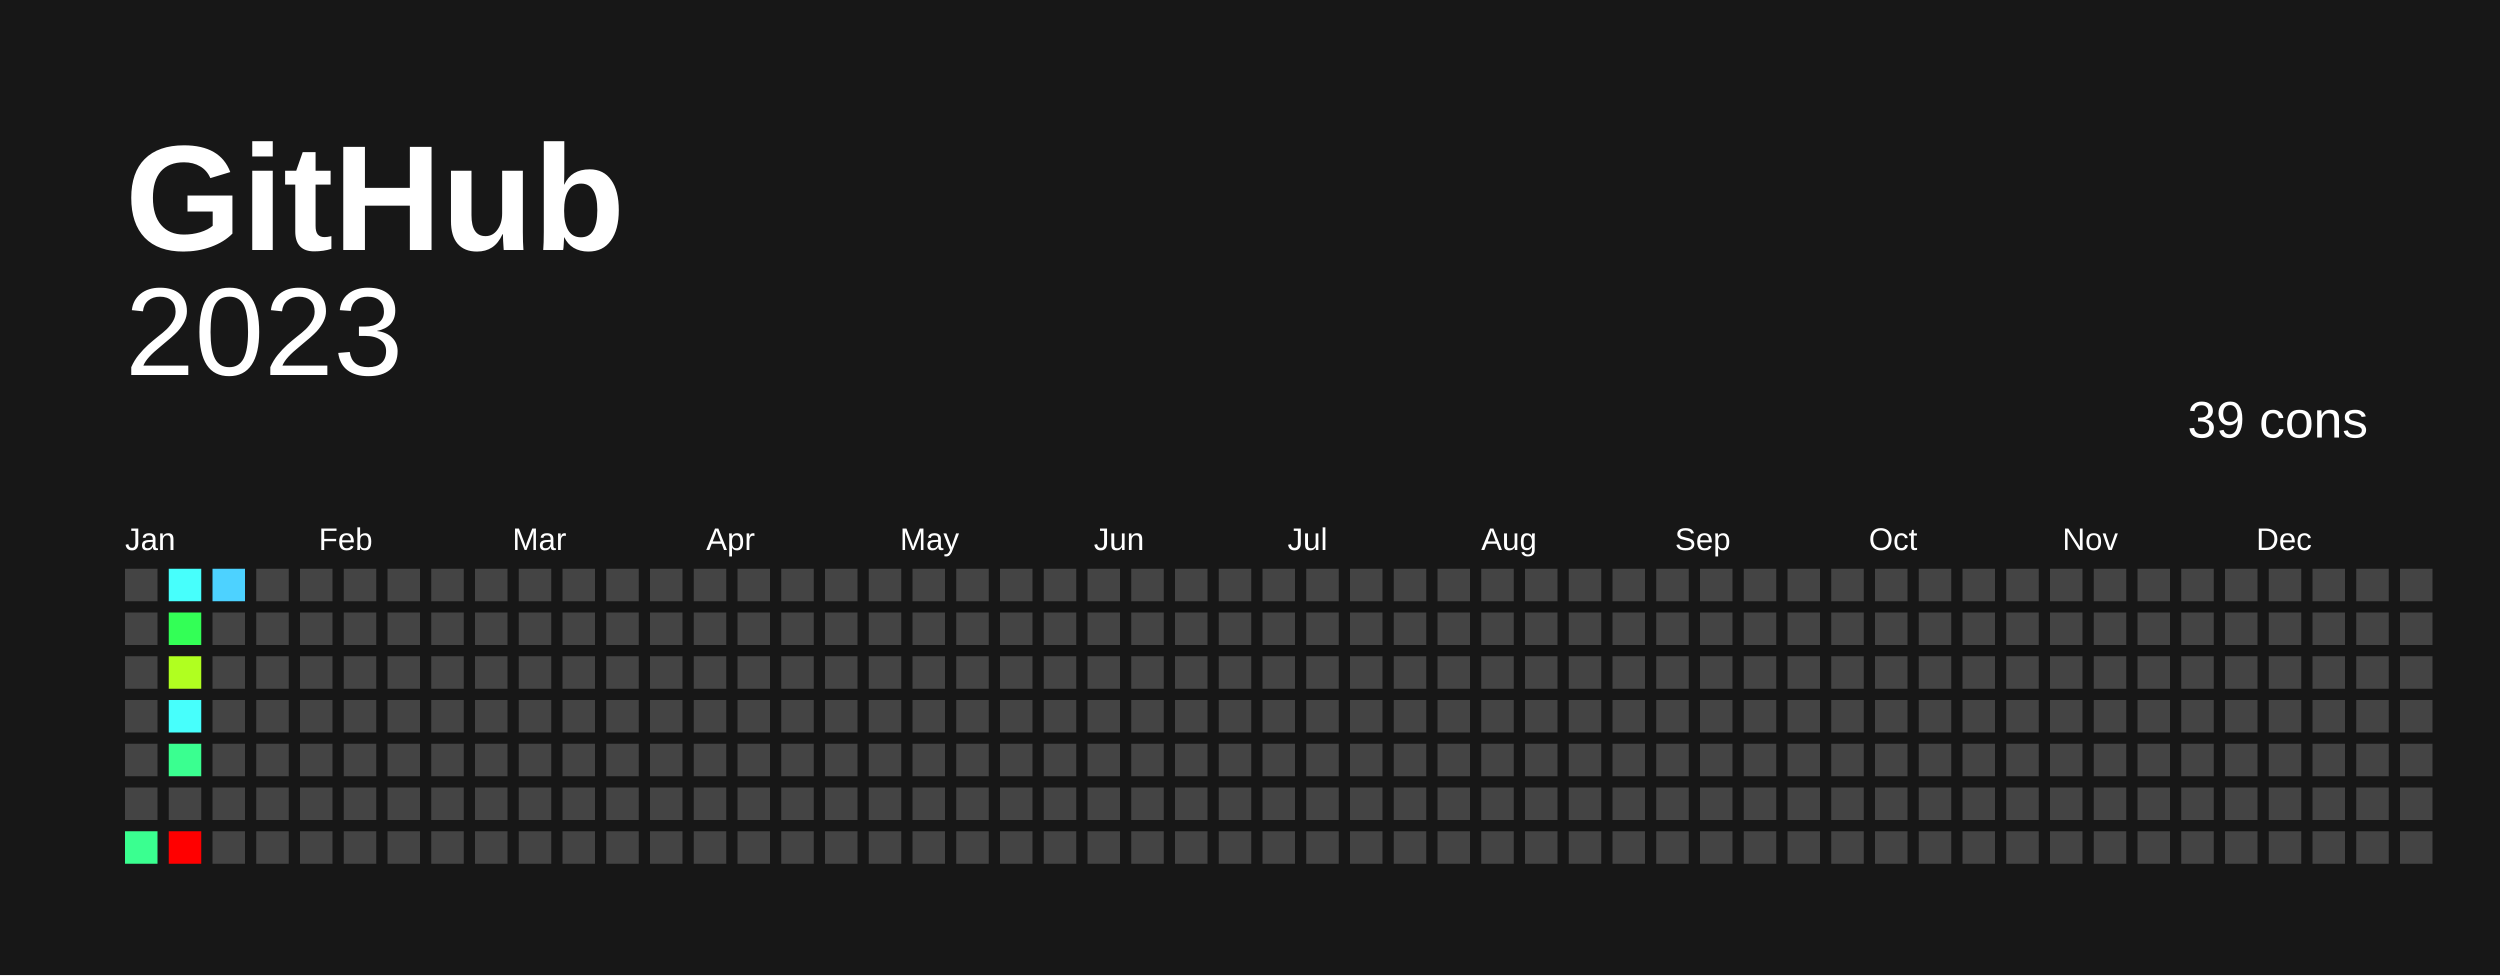
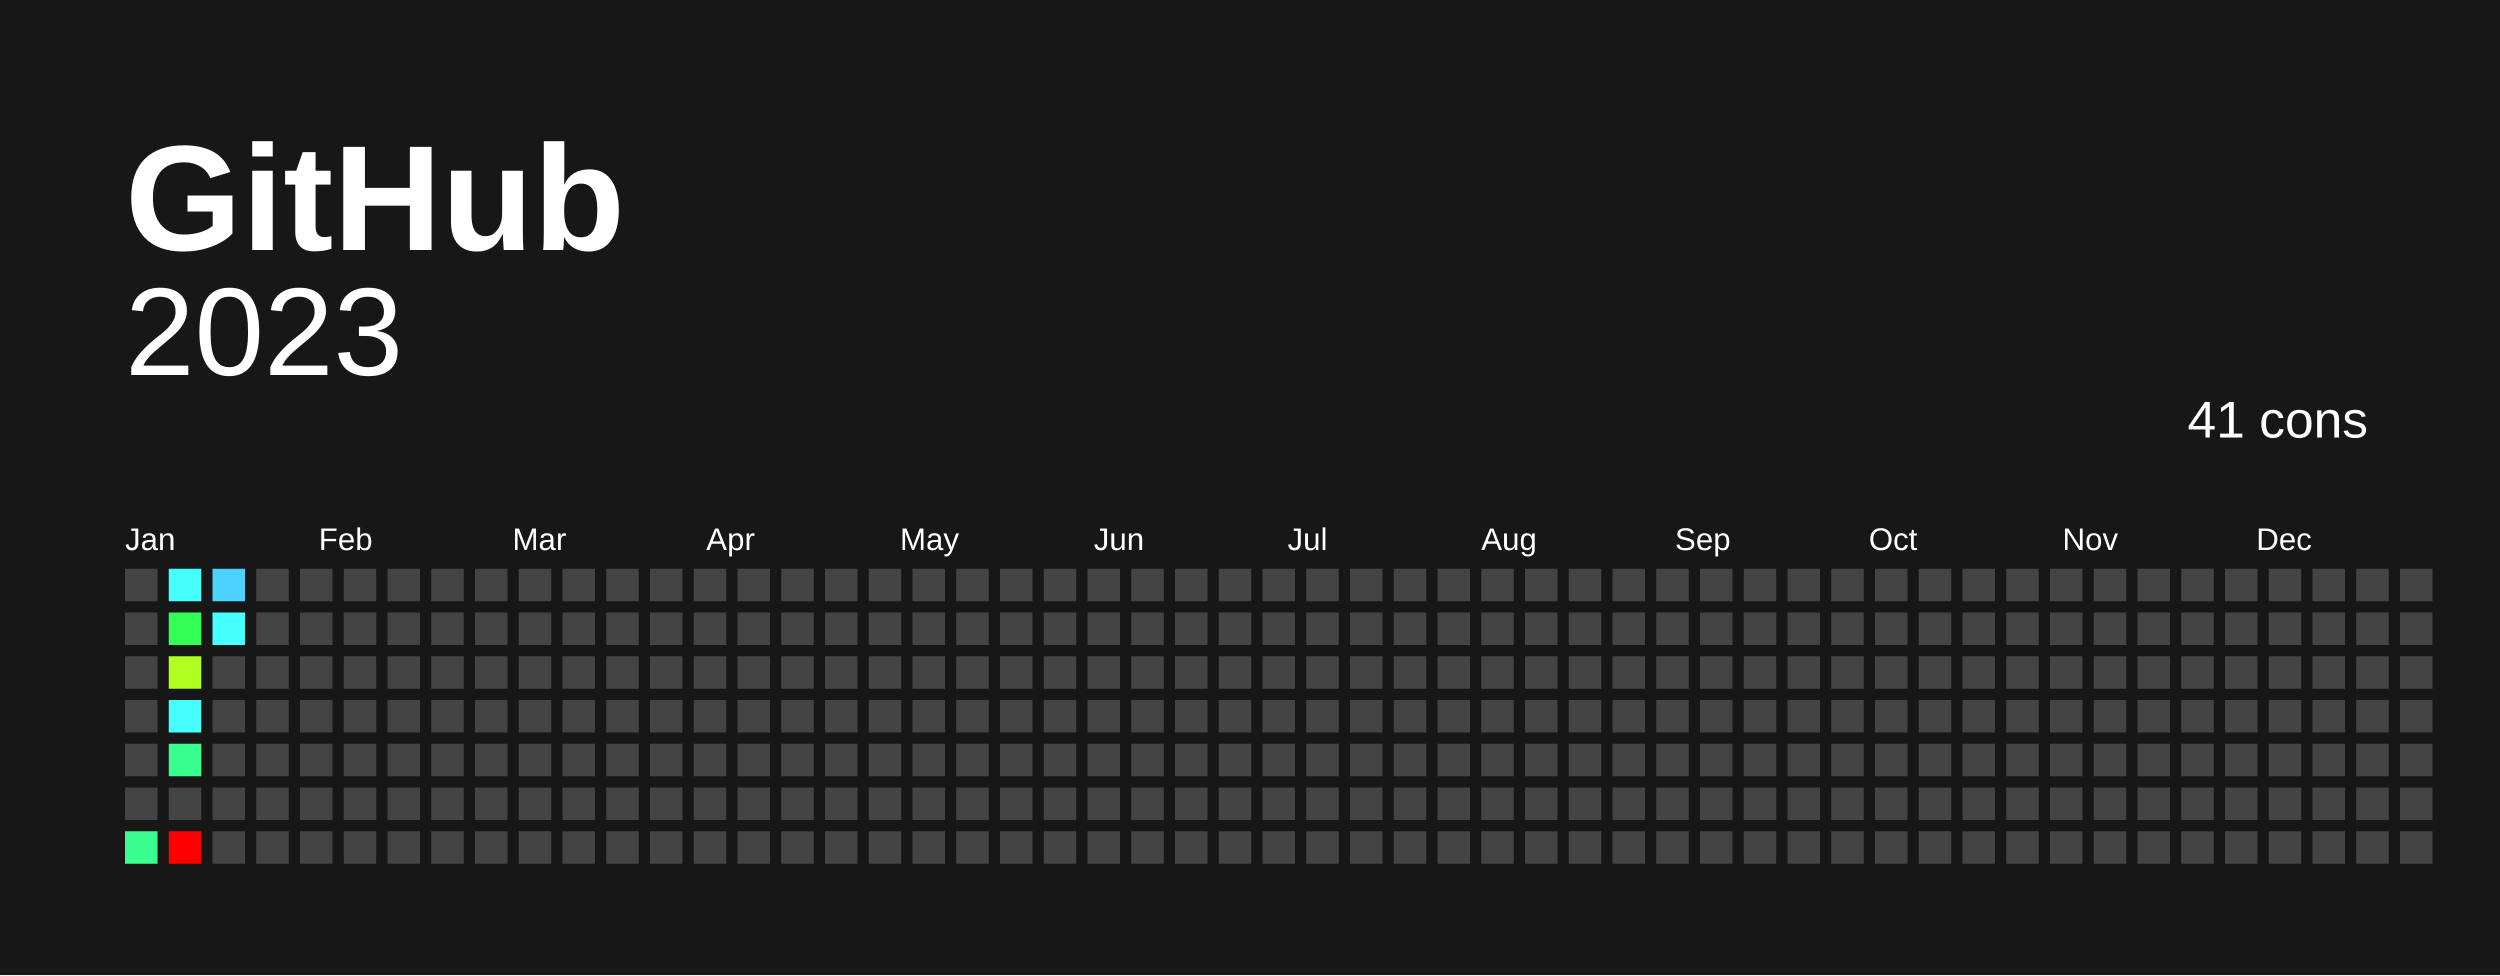
<svg xmlns="http://www.w3.org/2000/svg" baseProfile="full" height="78mm" version="1.1" viewBox="0,0,200,78" width="200mm">
  <defs />
  <rect fill="#171717" height="78" width="200" x="0" y="0" />
  <text fill="#FFFFFF" style="font-size:12px; font-family:Arial; font-weight:bold;" x="10" y="20">GitHub</text>
  <text alignment-baseline="hanging" fill="#FFFFFF" style="font-size:10.0px; font-family:Arial;" x="10" y="30">2023</text>
-   <text alignment-baseline="hanging" fill="#FFFFFF" style="font-size:4.125px; font-family:Arial;" x="175" y="35">39 cons</text>
+   <text alignment-baseline="hanging" fill="#FFFFFF" style="font-size:4.125px; font-family:Arial;" x="175" y="35">41 cons</text>
  <text fill="#FFFFFF" style="font-size:2.5px; font-family:Arial" x="10.0" y="44">Jan</text>
  <text fill="#FFFFFF" style="font-size:2.5px; font-family:Arial" x="25.5" y="44">Feb</text>
  <text fill="#FFFFFF" style="font-size:2.5px; font-family:Arial" x="41.0" y="44">Mar</text>
  <text fill="#FFFFFF" style="font-size:2.5px; font-family:Arial" x="56.5" y="44">Apr</text>
  <text fill="#FFFFFF" style="font-size:2.5px; font-family:Arial" x="72.0" y="44">May</text>
  <text fill="#FFFFFF" style="font-size:2.5px; font-family:Arial" x="87.5" y="44">Jun</text>
  <text fill="#FFFFFF" style="font-size:2.5px; font-family:Arial" x="103.0" y="44">Jul</text>
  <text fill="#FFFFFF" style="font-size:2.5px; font-family:Arial" x="118.5" y="44">Aug</text>
  <text fill="#FFFFFF" style="font-size:2.5px; font-family:Arial" x="134.0" y="44">Sep</text>
  <text fill="#FFFFFF" style="font-size:2.5px; font-family:Arial" x="149.5" y="44">Oct</text>
  <text fill="#FFFFFF" style="font-size:2.5px; font-family:Arial" x="165.0" y="44">Nov</text>
  <text fill="#FFFFFF" style="font-size:2.5px; font-family:Arial" x="180.5" y="44">Dec</text>
  <rect fill="#444444" height="2.6" width="2.6" x="10.0" y="45.5" />
  <rect fill="#444444" height="2.6" width="2.6" x="10.0" y="49.0" />
  <rect fill="#444444" height="2.6" width="2.6" x="10.0" y="52.5" />
  <rect fill="#444444" height="2.6" width="2.6" x="10.0" y="56.0" />
  <rect fill="#444444" height="2.6" width="2.6" x="10.0" y="59.5" />
  <rect fill="#444444" height="2.6" width="2.6" x="10.0" y="63.0" />
  <rect fill="#3aff90" height="2.6" width="2.6" x="10.0" y="66.5" />
  <rect fill="#47fffc" height="2.6" width="2.6" x="13.5" y="45.5" />
  <rect fill="#33ff56" height="2.6" width="2.6" x="13.5" y="49.0" />
  <rect fill="#b0ff20" height="2.6" width="2.6" x="13.5" y="52.5" />
  <rect fill="#47fffc" height="2.6" width="2.6" x="13.5" y="56.0" />
  <rect fill="#3aff90" height="2.6" width="2.6" x="13.5" y="59.5" />
  <rect fill="#444444" height="2.6" width="2.6" x="13.5" y="63.0" />
  <rect fill="red" height="2.6" width="2.6" x="13.5" y="66.5" />
  <rect fill="#4dd2ff" height="2.6" width="2.6" x="17.0" y="45.5" />
-   <rect fill="#444444" height="2.6" width="2.6" x="17.0" y="49.0" />
+   <rect fill="#47fffc" height="2.6" width="2.6" x="17.0" y="49.0" />
  <rect fill="#444444" height="2.6" width="2.6" x="17.0" y="52.5" />
  <rect fill="#444444" height="2.6" width="2.6" x="17.0" y="56.0" />
  <rect fill="#444444" height="2.6" width="2.6" x="17.0" y="59.5" />
  <rect fill="#444444" height="2.6" width="2.6" x="17.0" y="63.0" />
  <rect fill="#444444" height="2.6" width="2.6" x="17.0" y="66.5" />
  <rect fill="#444444" height="2.6" width="2.6" x="20.5" y="45.5" />
  <rect fill="#444444" height="2.6" width="2.6" x="20.5" y="49.0" />
  <rect fill="#444444" height="2.6" width="2.6" x="20.5" y="52.5" />
  <rect fill="#444444" height="2.6" width="2.6" x="20.5" y="56.0" />
  <rect fill="#444444" height="2.6" width="2.6" x="20.5" y="59.5" />
  <rect fill="#444444" height="2.6" width="2.6" x="20.5" y="63.0" />
  <rect fill="#444444" height="2.6" width="2.6" x="20.5" y="66.5" />
  <rect fill="#444444" height="2.6" width="2.6" x="24.0" y="45.5" />
  <rect fill="#444444" height="2.6" width="2.6" x="24.0" y="49.0" />
  <rect fill="#444444" height="2.6" width="2.6" x="24.0" y="52.5" />
  <rect fill="#444444" height="2.6" width="2.6" x="24.0" y="56.0" />
  <rect fill="#444444" height="2.6" width="2.6" x="24.0" y="59.5" />
  <rect fill="#444444" height="2.6" width="2.6" x="24.0" y="63.0" />
  <rect fill="#444444" height="2.6" width="2.6" x="24.0" y="66.5" />
  <rect fill="#444444" height="2.6" width="2.6" x="27.5" y="45.5" />
  <rect fill="#444444" height="2.6" width="2.6" x="27.5" y="49.0" />
  <rect fill="#444444" height="2.6" width="2.6" x="27.5" y="52.5" />
  <rect fill="#444444" height="2.6" width="2.6" x="27.5" y="56.0" />
  <rect fill="#444444" height="2.6" width="2.6" x="27.5" y="59.5" />
  <rect fill="#444444" height="2.6" width="2.6" x="27.5" y="63.0" />
  <rect fill="#444444" height="2.6" width="2.6" x="27.5" y="66.5" />
  <rect fill="#444444" height="2.6" width="2.6" x="31.0" y="45.5" />
  <rect fill="#444444" height="2.6" width="2.6" x="31.0" y="49.0" />
  <rect fill="#444444" height="2.6" width="2.6" x="31.0" y="52.5" />
  <rect fill="#444444" height="2.6" width="2.6" x="31.0" y="56.0" />
  <rect fill="#444444" height="2.6" width="2.6" x="31.0" y="59.5" />
  <rect fill="#444444" height="2.6" width="2.6" x="31.0" y="63.0" />
  <rect fill="#444444" height="2.6" width="2.6" x="31.0" y="66.5" />
  <rect fill="#444444" height="2.6" width="2.6" x="34.5" y="45.5" />
  <rect fill="#444444" height="2.6" width="2.6" x="34.5" y="49.0" />
  <rect fill="#444444" height="2.6" width="2.6" x="34.5" y="52.5" />
  <rect fill="#444444" height="2.6" width="2.6" x="34.5" y="56.0" />
  <rect fill="#444444" height="2.6" width="2.6" x="34.5" y="59.5" />
  <rect fill="#444444" height="2.6" width="2.6" x="34.5" y="63.0" />
  <rect fill="#444444" height="2.6" width="2.6" x="34.5" y="66.5" />
  <rect fill="#444444" height="2.6" width="2.6" x="38.0" y="45.5" />
  <rect fill="#444444" height="2.6" width="2.6" x="38.0" y="49.0" />
  <rect fill="#444444" height="2.6" width="2.6" x="38.0" y="52.5" />
  <rect fill="#444444" height="2.6" width="2.6" x="38.0" y="56.0" />
  <rect fill="#444444" height="2.6" width="2.6" x="38.0" y="59.5" />
  <rect fill="#444444" height="2.6" width="2.6" x="38.0" y="63.0" />
  <rect fill="#444444" height="2.6" width="2.6" x="38.0" y="66.5" />
  <rect fill="#444444" height="2.6" width="2.6" x="41.5" y="45.5" />
  <rect fill="#444444" height="2.6" width="2.6" x="41.5" y="49.0" />
  <rect fill="#444444" height="2.6" width="2.6" x="41.5" y="52.5" />
  <rect fill="#444444" height="2.6" width="2.6" x="41.5" y="56.0" />
  <rect fill="#444444" height="2.6" width="2.6" x="41.5" y="59.5" />
  <rect fill="#444444" height="2.6" width="2.6" x="41.5" y="63.0" />
  <rect fill="#444444" height="2.6" width="2.6" x="41.5" y="66.5" />
  <rect fill="#444444" height="2.6" width="2.6" x="45.0" y="45.5" />
  <rect fill="#444444" height="2.6" width="2.6" x="45.0" y="49.0" />
  <rect fill="#444444" height="2.6" width="2.6" x="45.0" y="52.5" />
  <rect fill="#444444" height="2.6" width="2.6" x="45.0" y="56.0" />
  <rect fill="#444444" height="2.6" width="2.6" x="45.0" y="59.5" />
  <rect fill="#444444" height="2.6" width="2.6" x="45.0" y="63.0" />
  <rect fill="#444444" height="2.6" width="2.6" x="45.0" y="66.5" />
  <rect fill="#444444" height="2.6" width="2.6" x="48.5" y="45.5" />
  <rect fill="#444444" height="2.6" width="2.6" x="48.5" y="49.0" />
  <rect fill="#444444" height="2.6" width="2.6" x="48.5" y="52.5" />
  <rect fill="#444444" height="2.6" width="2.6" x="48.5" y="56.0" />
  <rect fill="#444444" height="2.6" width="2.6" x="48.5" y="59.5" />
  <rect fill="#444444" height="2.6" width="2.6" x="48.5" y="63.0" />
  <rect fill="#444444" height="2.6" width="2.6" x="48.5" y="66.5" />
  <rect fill="#444444" height="2.6" width="2.6" x="52.0" y="45.5" />
  <rect fill="#444444" height="2.6" width="2.6" x="52.0" y="49.0" />
  <rect fill="#444444" height="2.6" width="2.6" x="52.0" y="52.5" />
  <rect fill="#444444" height="2.6" width="2.6" x="52.0" y="56.0" />
  <rect fill="#444444" height="2.6" width="2.6" x="52.0" y="59.5" />
  <rect fill="#444444" height="2.6" width="2.6" x="52.0" y="63.0" />
  <rect fill="#444444" height="2.6" width="2.6" x="52.0" y="66.5" />
  <rect fill="#444444" height="2.6" width="2.6" x="55.5" y="45.5" />
  <rect fill="#444444" height="2.6" width="2.6" x="55.5" y="49.0" />
  <rect fill="#444444" height="2.6" width="2.6" x="55.5" y="52.5" />
  <rect fill="#444444" height="2.6" width="2.6" x="55.5" y="56.0" />
  <rect fill="#444444" height="2.6" width="2.6" x="55.5" y="59.5" />
  <rect fill="#444444" height="2.6" width="2.6" x="55.5" y="63.0" />
  <rect fill="#444444" height="2.6" width="2.6" x="55.5" y="66.5" />
  <rect fill="#444444" height="2.6" width="2.6" x="59.0" y="45.5" />
  <rect fill="#444444" height="2.6" width="2.6" x="59.0" y="49.0" />
  <rect fill="#444444" height="2.6" width="2.6" x="59.0" y="52.5" />
  <rect fill="#444444" height="2.6" width="2.6" x="59.0" y="56.0" />
  <rect fill="#444444" height="2.6" width="2.6" x="59.0" y="59.5" />
  <rect fill="#444444" height="2.6" width="2.6" x="59.0" y="63.0" />
  <rect fill="#444444" height="2.6" width="2.6" x="59.0" y="66.5" />
  <rect fill="#444444" height="2.6" width="2.6" x="62.5" y="45.5" />
  <rect fill="#444444" height="2.6" width="2.6" x="62.5" y="49.0" />
  <rect fill="#444444" height="2.6" width="2.6" x="62.5" y="52.5" />
  <rect fill="#444444" height="2.6" width="2.6" x="62.5" y="56.0" />
  <rect fill="#444444" height="2.6" width="2.6" x="62.5" y="59.5" />
  <rect fill="#444444" height="2.6" width="2.6" x="62.5" y="63.0" />
  <rect fill="#444444" height="2.6" width="2.6" x="62.5" y="66.5" />
  <rect fill="#444444" height="2.6" width="2.6" x="66.0" y="45.5" />
  <rect fill="#444444" height="2.6" width="2.6" x="66.0" y="49.0" />
  <rect fill="#444444" height="2.6" width="2.6" x="66.0" y="52.5" />
  <rect fill="#444444" height="2.6" width="2.6" x="66.0" y="56.0" />
  <rect fill="#444444" height="2.6" width="2.6" x="66.0" y="59.5" />
  <rect fill="#444444" height="2.6" width="2.6" x="66.0" y="63.0" />
  <rect fill="#444444" height="2.6" width="2.6" x="66.0" y="66.5" />
  <rect fill="#444444" height="2.6" width="2.6" x="69.5" y="45.5" />
  <rect fill="#444444" height="2.6" width="2.6" x="69.5" y="49.0" />
  <rect fill="#444444" height="2.6" width="2.6" x="69.5" y="52.5" />
  <rect fill="#444444" height="2.6" width="2.6" x="69.5" y="56.0" />
  <rect fill="#444444" height="2.6" width="2.6" x="69.5" y="59.5" />
  <rect fill="#444444" height="2.6" width="2.6" x="69.5" y="63.0" />
  <rect fill="#444444" height="2.6" width="2.6" x="69.5" y="66.5" />
  <rect fill="#444444" height="2.6" width="2.6" x="73.0" y="45.5" />
  <rect fill="#444444" height="2.6" width="2.6" x="73.0" y="49.0" />
  <rect fill="#444444" height="2.6" width="2.6" x="73.0" y="52.5" />
  <rect fill="#444444" height="2.6" width="2.6" x="73.0" y="56.0" />
  <rect fill="#444444" height="2.6" width="2.6" x="73.0" y="59.5" />
  <rect fill="#444444" height="2.6" width="2.6" x="73.0" y="63.0" />
  <rect fill="#444444" height="2.6" width="2.6" x="73.0" y="66.5" />
  <rect fill="#444444" height="2.6" width="2.6" x="76.5" y="45.5" />
  <rect fill="#444444" height="2.6" width="2.6" x="76.5" y="49.0" />
  <rect fill="#444444" height="2.6" width="2.6" x="76.5" y="52.5" />
  <rect fill="#444444" height="2.6" width="2.6" x="76.5" y="56.0" />
  <rect fill="#444444" height="2.6" width="2.6" x="76.5" y="59.5" />
  <rect fill="#444444" height="2.6" width="2.6" x="76.5" y="63.0" />
  <rect fill="#444444" height="2.6" width="2.6" x="76.5" y="66.5" />
  <rect fill="#444444" height="2.6" width="2.6" x="80.0" y="45.5" />
  <rect fill="#444444" height="2.6" width="2.6" x="80.0" y="49.0" />
  <rect fill="#444444" height="2.6" width="2.6" x="80.0" y="52.5" />
  <rect fill="#444444" height="2.6" width="2.6" x="80.0" y="56.0" />
  <rect fill="#444444" height="2.6" width="2.6" x="80.0" y="59.5" />
  <rect fill="#444444" height="2.6" width="2.6" x="80.0" y="63.0" />
  <rect fill="#444444" height="2.6" width="2.6" x="80.0" y="66.5" />
  <rect fill="#444444" height="2.6" width="2.6" x="83.5" y="45.5" />
  <rect fill="#444444" height="2.6" width="2.6" x="83.5" y="49.0" />
  <rect fill="#444444" height="2.6" width="2.6" x="83.5" y="52.5" />
  <rect fill="#444444" height="2.6" width="2.6" x="83.5" y="56.0" />
  <rect fill="#444444" height="2.6" width="2.6" x="83.5" y="59.5" />
  <rect fill="#444444" height="2.6" width="2.6" x="83.5" y="63.0" />
  <rect fill="#444444" height="2.6" width="2.6" x="83.5" y="66.5" />
  <rect fill="#444444" height="2.6" width="2.6" x="87.0" y="45.5" />
  <rect fill="#444444" height="2.6" width="2.6" x="87.0" y="49.0" />
  <rect fill="#444444" height="2.6" width="2.6" x="87.0" y="52.5" />
  <rect fill="#444444" height="2.6" width="2.6" x="87.0" y="56.0" />
  <rect fill="#444444" height="2.6" width="2.6" x="87.0" y="59.5" />
  <rect fill="#444444" height="2.6" width="2.6" x="87.0" y="63.0" />
  <rect fill="#444444" height="2.6" width="2.6" x="87.0" y="66.5" />
  <rect fill="#444444" height="2.6" width="2.6" x="90.5" y="45.5" />
  <rect fill="#444444" height="2.6" width="2.6" x="90.5" y="49.0" />
  <rect fill="#444444" height="2.6" width="2.6" x="90.5" y="52.5" />
  <rect fill="#444444" height="2.6" width="2.6" x="90.5" y="56.0" />
  <rect fill="#444444" height="2.6" width="2.6" x="90.5" y="59.5" />
  <rect fill="#444444" height="2.6" width="2.6" x="90.5" y="63.0" />
  <rect fill="#444444" height="2.6" width="2.6" x="90.5" y="66.5" />
  <rect fill="#444444" height="2.6" width="2.6" x="94.0" y="45.5" />
  <rect fill="#444444" height="2.6" width="2.6" x="94.0" y="49.0" />
  <rect fill="#444444" height="2.6" width="2.6" x="94.0" y="52.5" />
  <rect fill="#444444" height="2.6" width="2.6" x="94.0" y="56.0" />
  <rect fill="#444444" height="2.6" width="2.6" x="94.0" y="59.5" />
  <rect fill="#444444" height="2.6" width="2.6" x="94.0" y="63.0" />
  <rect fill="#444444" height="2.6" width="2.6" x="94.0" y="66.5" />
  <rect fill="#444444" height="2.6" width="2.6" x="97.5" y="45.5" />
  <rect fill="#444444" height="2.6" width="2.6" x="97.5" y="49.0" />
  <rect fill="#444444" height="2.6" width="2.6" x="97.5" y="52.5" />
  <rect fill="#444444" height="2.6" width="2.6" x="97.5" y="56.0" />
  <rect fill="#444444" height="2.6" width="2.6" x="97.5" y="59.5" />
  <rect fill="#444444" height="2.6" width="2.6" x="97.5" y="63.0" />
  <rect fill="#444444" height="2.6" width="2.6" x="97.5" y="66.5" />
  <rect fill="#444444" height="2.6" width="2.6" x="101.0" y="45.5" />
  <rect fill="#444444" height="2.6" width="2.6" x="101.0" y="49.0" />
  <rect fill="#444444" height="2.6" width="2.6" x="101.0" y="52.5" />
  <rect fill="#444444" height="2.6" width="2.6" x="101.0" y="56.0" />
  <rect fill="#444444" height="2.6" width="2.6" x="101.0" y="59.5" />
  <rect fill="#444444" height="2.6" width="2.6" x="101.0" y="63.0" />
  <rect fill="#444444" height="2.6" width="2.6" x="101.0" y="66.5" />
  <rect fill="#444444" height="2.6" width="2.6" x="104.5" y="45.5" />
  <rect fill="#444444" height="2.6" width="2.6" x="104.5" y="49.0" />
  <rect fill="#444444" height="2.6" width="2.6" x="104.5" y="52.5" />
  <rect fill="#444444" height="2.6" width="2.6" x="104.5" y="56.0" />
  <rect fill="#444444" height="2.6" width="2.6" x="104.5" y="59.5" />
  <rect fill="#444444" height="2.6" width="2.6" x="104.5" y="63.0" />
  <rect fill="#444444" height="2.6" width="2.6" x="104.5" y="66.5" />
  <rect fill="#444444" height="2.6" width="2.6" x="108.0" y="45.5" />
  <rect fill="#444444" height="2.6" width="2.6" x="108.0" y="49.0" />
  <rect fill="#444444" height="2.6" width="2.6" x="108.0" y="52.5" />
  <rect fill="#444444" height="2.6" width="2.6" x="108.0" y="56.0" />
  <rect fill="#444444" height="2.6" width="2.6" x="108.0" y="59.5" />
  <rect fill="#444444" height="2.6" width="2.6" x="108.0" y="63.0" />
  <rect fill="#444444" height="2.6" width="2.6" x="108.0" y="66.5" />
  <rect fill="#444444" height="2.6" width="2.6" x="111.5" y="45.5" />
  <rect fill="#444444" height="2.6" width="2.6" x="111.5" y="49.0" />
  <rect fill="#444444" height="2.6" width="2.6" x="111.5" y="52.5" />
  <rect fill="#444444" height="2.6" width="2.6" x="111.5" y="56.0" />
  <rect fill="#444444" height="2.6" width="2.6" x="111.5" y="59.5" />
  <rect fill="#444444" height="2.6" width="2.6" x="111.5" y="63.0" />
  <rect fill="#444444" height="2.6" width="2.6" x="111.5" y="66.5" />
  <rect fill="#444444" height="2.6" width="2.6" x="115.0" y="45.5" />
  <rect fill="#444444" height="2.6" width="2.6" x="115.0" y="49.0" />
  <rect fill="#444444" height="2.6" width="2.6" x="115.0" y="52.5" />
  <rect fill="#444444" height="2.6" width="2.6" x="115.0" y="56.0" />
  <rect fill="#444444" height="2.6" width="2.6" x="115.0" y="59.5" />
  <rect fill="#444444" height="2.6" width="2.6" x="115.0" y="63.0" />
  <rect fill="#444444" height="2.6" width="2.6" x="115.0" y="66.5" />
  <rect fill="#444444" height="2.6" width="2.6" x="118.5" y="45.5" />
  <rect fill="#444444" height="2.6" width="2.6" x="118.5" y="49.0" />
  <rect fill="#444444" height="2.6" width="2.6" x="118.5" y="52.5" />
  <rect fill="#444444" height="2.6" width="2.6" x="118.5" y="56.0" />
  <rect fill="#444444" height="2.6" width="2.6" x="118.5" y="59.5" />
  <rect fill="#444444" height="2.6" width="2.6" x="118.5" y="63.0" />
  <rect fill="#444444" height="2.6" width="2.6" x="118.5" y="66.5" />
  <rect fill="#444444" height="2.6" width="2.6" x="122.0" y="45.5" />
  <rect fill="#444444" height="2.6" width="2.6" x="122.0" y="49.0" />
  <rect fill="#444444" height="2.6" width="2.6" x="122.0" y="52.5" />
  <rect fill="#444444" height="2.6" width="2.6" x="122.0" y="56.0" />
  <rect fill="#444444" height="2.6" width="2.6" x="122.0" y="59.5" />
  <rect fill="#444444" height="2.6" width="2.6" x="122.0" y="63.0" />
  <rect fill="#444444" height="2.6" width="2.6" x="122.0" y="66.5" />
  <rect fill="#444444" height="2.6" width="2.6" x="125.5" y="45.5" />
  <rect fill="#444444" height="2.6" width="2.6" x="125.5" y="49.0" />
  <rect fill="#444444" height="2.6" width="2.6" x="125.5" y="52.5" />
  <rect fill="#444444" height="2.6" width="2.6" x="125.5" y="56.0" />
  <rect fill="#444444" height="2.6" width="2.6" x="125.5" y="59.5" />
  <rect fill="#444444" height="2.6" width="2.6" x="125.5" y="63.0" />
  <rect fill="#444444" height="2.6" width="2.6" x="125.5" y="66.5" />
  <rect fill="#444444" height="2.6" width="2.6" x="129.0" y="45.5" />
  <rect fill="#444444" height="2.6" width="2.6" x="129.0" y="49.0" />
  <rect fill="#444444" height="2.6" width="2.6" x="129.0" y="52.5" />
  <rect fill="#444444" height="2.6" width="2.6" x="129.0" y="56.0" />
  <rect fill="#444444" height="2.6" width="2.6" x="129.0" y="59.5" />
  <rect fill="#444444" height="2.6" width="2.6" x="129.0" y="63.0" />
  <rect fill="#444444" height="2.6" width="2.6" x="129.0" y="66.5" />
  <rect fill="#444444" height="2.6" width="2.6" x="132.5" y="45.5" />
  <rect fill="#444444" height="2.6" width="2.6" x="132.5" y="49.0" />
  <rect fill="#444444" height="2.6" width="2.6" x="132.5" y="52.5" />
  <rect fill="#444444" height="2.6" width="2.6" x="132.5" y="56.0" />
  <rect fill="#444444" height="2.6" width="2.6" x="132.5" y="59.5" />
  <rect fill="#444444" height="2.6" width="2.6" x="132.5" y="63.0" />
  <rect fill="#444444" height="2.6" width="2.6" x="132.5" y="66.5" />
  <rect fill="#444444" height="2.6" width="2.6" x="136.0" y="45.5" />
  <rect fill="#444444" height="2.6" width="2.6" x="136.0" y="49.0" />
  <rect fill="#444444" height="2.6" width="2.6" x="136.0" y="52.5" />
  <rect fill="#444444" height="2.6" width="2.6" x="136.0" y="56.0" />
  <rect fill="#444444" height="2.6" width="2.6" x="136.0" y="59.5" />
  <rect fill="#444444" height="2.6" width="2.6" x="136.0" y="63.0" />
  <rect fill="#444444" height="2.6" width="2.6" x="136.0" y="66.5" />
  <rect fill="#444444" height="2.6" width="2.6" x="139.5" y="45.5" />
  <rect fill="#444444" height="2.6" width="2.6" x="139.5" y="49.0" />
  <rect fill="#444444" height="2.6" width="2.6" x="139.5" y="52.5" />
  <rect fill="#444444" height="2.6" width="2.6" x="139.5" y="56.0" />
  <rect fill="#444444" height="2.6" width="2.6" x="139.5" y="59.5" />
  <rect fill="#444444" height="2.6" width="2.6" x="139.5" y="63.0" />
  <rect fill="#444444" height="2.6" width="2.6" x="139.5" y="66.5" />
  <rect fill="#444444" height="2.6" width="2.6" x="143.0" y="45.5" />
  <rect fill="#444444" height="2.6" width="2.6" x="143.0" y="49.0" />
  <rect fill="#444444" height="2.6" width="2.6" x="143.0" y="52.5" />
  <rect fill="#444444" height="2.6" width="2.6" x="143.0" y="56.0" />
  <rect fill="#444444" height="2.6" width="2.6" x="143.0" y="59.5" />
  <rect fill="#444444" height="2.6" width="2.6" x="143.0" y="63.0" />
  <rect fill="#444444" height="2.6" width="2.6" x="143.0" y="66.5" />
  <rect fill="#444444" height="2.6" width="2.6" x="146.5" y="45.5" />
  <rect fill="#444444" height="2.6" width="2.6" x="146.5" y="49.0" />
  <rect fill="#444444" height="2.6" width="2.6" x="146.5" y="52.5" />
  <rect fill="#444444" height="2.6" width="2.6" x="146.5" y="56.0" />
  <rect fill="#444444" height="2.6" width="2.6" x="146.5" y="59.5" />
  <rect fill="#444444" height="2.6" width="2.6" x="146.5" y="63.0" />
  <rect fill="#444444" height="2.6" width="2.6" x="146.5" y="66.5" />
  <rect fill="#444444" height="2.6" width="2.6" x="150.0" y="45.5" />
  <rect fill="#444444" height="2.6" width="2.6" x="150.0" y="49.0" />
  <rect fill="#444444" height="2.6" width="2.6" x="150.0" y="52.5" />
  <rect fill="#444444" height="2.6" width="2.6" x="150.0" y="56.0" />
  <rect fill="#444444" height="2.6" width="2.6" x="150.0" y="59.5" />
  <rect fill="#444444" height="2.6" width="2.6" x="150.0" y="63.0" />
  <rect fill="#444444" height="2.6" width="2.6" x="150.0" y="66.5" />
  <rect fill="#444444" height="2.6" width="2.6" x="153.5" y="45.5" />
  <rect fill="#444444" height="2.6" width="2.6" x="153.5" y="49.0" />
  <rect fill="#444444" height="2.6" width="2.6" x="153.5" y="52.5" />
  <rect fill="#444444" height="2.6" width="2.6" x="153.5" y="56.0" />
  <rect fill="#444444" height="2.6" width="2.6" x="153.5" y="59.5" />
  <rect fill="#444444" height="2.6" width="2.6" x="153.5" y="63.0" />
  <rect fill="#444444" height="2.6" width="2.6" x="153.5" y="66.5" />
  <rect fill="#444444" height="2.6" width="2.6" x="157.0" y="45.5" />
  <rect fill="#444444" height="2.6" width="2.6" x="157.0" y="49.0" />
  <rect fill="#444444" height="2.6" width="2.6" x="157.0" y="52.5" />
  <rect fill="#444444" height="2.6" width="2.6" x="157.0" y="56.0" />
  <rect fill="#444444" height="2.6" width="2.6" x="157.0" y="59.5" />
  <rect fill="#444444" height="2.6" width="2.6" x="157.0" y="63.0" />
  <rect fill="#444444" height="2.6" width="2.6" x="157.0" y="66.5" />
  <rect fill="#444444" height="2.6" width="2.6" x="160.5" y="45.5" />
  <rect fill="#444444" height="2.6" width="2.6" x="160.5" y="49.0" />
  <rect fill="#444444" height="2.6" width="2.6" x="160.5" y="52.5" />
  <rect fill="#444444" height="2.6" width="2.6" x="160.5" y="56.0" />
  <rect fill="#444444" height="2.6" width="2.6" x="160.5" y="59.5" />
  <rect fill="#444444" height="2.6" width="2.6" x="160.5" y="63.0" />
  <rect fill="#444444" height="2.6" width="2.6" x="160.5" y="66.5" />
  <rect fill="#444444" height="2.6" width="2.6" x="164.0" y="45.5" />
  <rect fill="#444444" height="2.6" width="2.6" x="164.0" y="49.0" />
  <rect fill="#444444" height="2.6" width="2.6" x="164.0" y="52.5" />
  <rect fill="#444444" height="2.6" width="2.6" x="164.0" y="56.0" />
  <rect fill="#444444" height="2.6" width="2.6" x="164.0" y="59.5" />
  <rect fill="#444444" height="2.6" width="2.6" x="164.0" y="63.0" />
  <rect fill="#444444" height="2.6" width="2.6" x="164.0" y="66.5" />
  <rect fill="#444444" height="2.6" width="2.6" x="167.5" y="45.5" />
  <rect fill="#444444" height="2.6" width="2.6" x="167.5" y="49.0" />
  <rect fill="#444444" height="2.6" width="2.6" x="167.5" y="52.5" />
  <rect fill="#444444" height="2.6" width="2.6" x="167.5" y="56.0" />
  <rect fill="#444444" height="2.6" width="2.6" x="167.5" y="59.5" />
  <rect fill="#444444" height="2.6" width="2.6" x="167.5" y="63.0" />
  <rect fill="#444444" height="2.6" width="2.6" x="167.5" y="66.5" />
  <rect fill="#444444" height="2.6" width="2.6" x="171.0" y="45.5" />
  <rect fill="#444444" height="2.6" width="2.6" x="171.0" y="49.0" />
  <rect fill="#444444" height="2.6" width="2.6" x="171.0" y="52.5" />
  <rect fill="#444444" height="2.6" width="2.6" x="171.0" y="56.0" />
  <rect fill="#444444" height="2.6" width="2.6" x="171.0" y="59.5" />
  <rect fill="#444444" height="2.6" width="2.6" x="171.0" y="63.0" />
  <rect fill="#444444" height="2.6" width="2.6" x="171.0" y="66.5" />
  <rect fill="#444444" height="2.6" width="2.6" x="174.5" y="45.5" />
  <rect fill="#444444" height="2.6" width="2.6" x="174.5" y="49.0" />
  <rect fill="#444444" height="2.6" width="2.6" x="174.5" y="52.5" />
  <rect fill="#444444" height="2.6" width="2.6" x="174.5" y="56.0" />
  <rect fill="#444444" height="2.6" width="2.6" x="174.5" y="59.5" />
  <rect fill="#444444" height="2.6" width="2.6" x="174.5" y="63.0" />
  <rect fill="#444444" height="2.6" width="2.6" x="174.5" y="66.5" />
  <rect fill="#444444" height="2.6" width="2.6" x="178.0" y="45.5" />
  <rect fill="#444444" height="2.6" width="2.6" x="178.0" y="49.0" />
  <rect fill="#444444" height="2.6" width="2.6" x="178.0" y="52.5" />
  <rect fill="#444444" height="2.6" width="2.6" x="178.0" y="56.0" />
  <rect fill="#444444" height="2.6" width="2.6" x="178.0" y="59.5" />
  <rect fill="#444444" height="2.6" width="2.6" x="178.0" y="63.0" />
  <rect fill="#444444" height="2.6" width="2.6" x="178.0" y="66.5" />
  <rect fill="#444444" height="2.6" width="2.6" x="181.5" y="45.5" />
  <rect fill="#444444" height="2.6" width="2.6" x="181.5" y="49.0" />
  <rect fill="#444444" height="2.6" width="2.6" x="181.5" y="52.5" />
  <rect fill="#444444" height="2.6" width="2.6" x="181.5" y="56.0" />
  <rect fill="#444444" height="2.6" width="2.6" x="181.5" y="59.5" />
  <rect fill="#444444" height="2.6" width="2.6" x="181.5" y="63.0" />
  <rect fill="#444444" height="2.6" width="2.6" x="181.5" y="66.5" />
  <rect fill="#444444" height="2.6" width="2.6" x="185.0" y="45.5" />
  <rect fill="#444444" height="2.6" width="2.6" x="185.0" y="49.0" />
  <rect fill="#444444" height="2.6" width="2.6" x="185.0" y="52.5" />
  <rect fill="#444444" height="2.6" width="2.6" x="185.0" y="56.0" />
  <rect fill="#444444" height="2.6" width="2.6" x="185.0" y="59.5" />
  <rect fill="#444444" height="2.6" width="2.6" x="185.0" y="63.0" />
  <rect fill="#444444" height="2.6" width="2.6" x="185.0" y="66.5" />
  <rect fill="#444444" height="2.6" width="2.6" x="188.5" y="45.5" />
  <rect fill="#444444" height="2.6" width="2.6" x="188.5" y="49.0" />
  <rect fill="#444444" height="2.6" width="2.6" x="188.5" y="52.5" />
  <rect fill="#444444" height="2.6" width="2.6" x="188.5" y="56.0" />
  <rect fill="#444444" height="2.6" width="2.6" x="188.5" y="59.5" />
  <rect fill="#444444" height="2.6" width="2.6" x="188.5" y="63.0" />
  <rect fill="#444444" height="2.6" width="2.6" x="188.5" y="66.5" />
  <rect fill="#444444" height="2.6" width="2.6" x="192.0" y="45.5" />
  <rect fill="#444444" height="2.6" width="2.6" x="192.0" y="49.0" />
  <rect fill="#444444" height="2.6" width="2.6" x="192.0" y="52.5" />
  <rect fill="#444444" height="2.6" width="2.6" x="192.0" y="56.0" />
  <rect fill="#444444" height="2.6" width="2.6" x="192.0" y="59.5" />
  <rect fill="#444444" height="2.6" width="2.6" x="192.0" y="63.0" />
  <rect fill="#444444" height="2.6" width="2.6" x="192.0" y="66.5" />
</svg>
